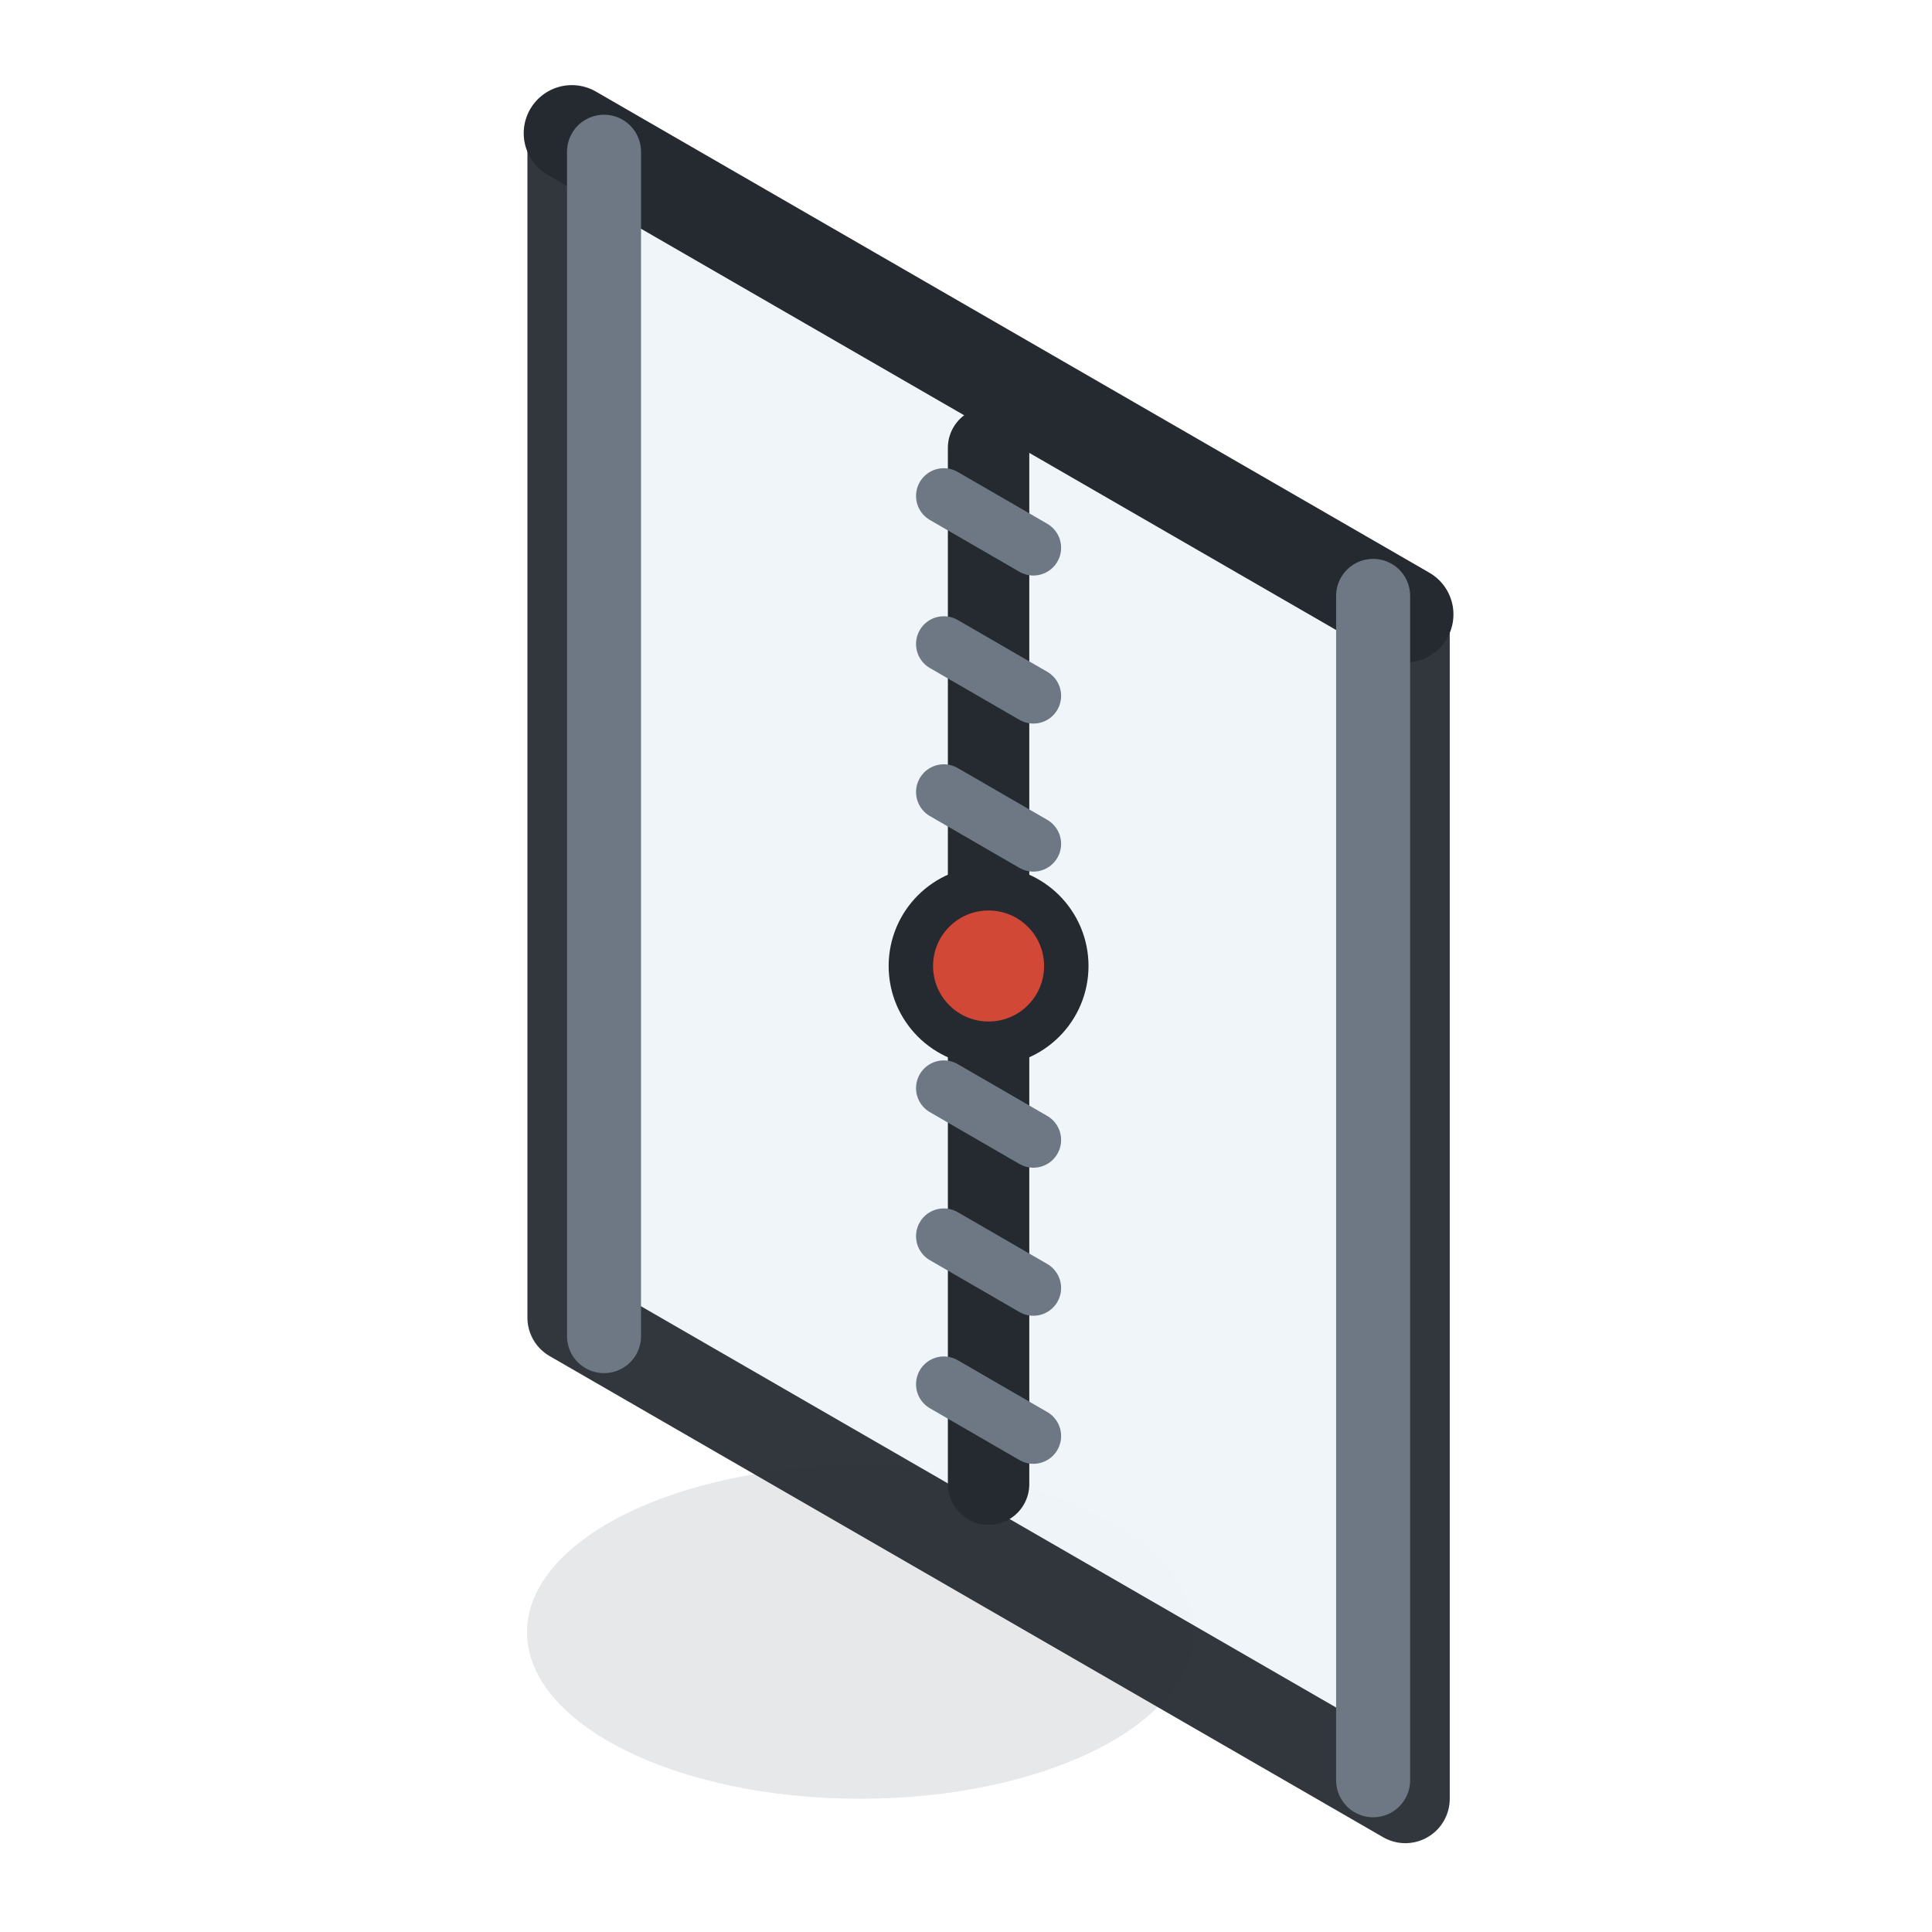
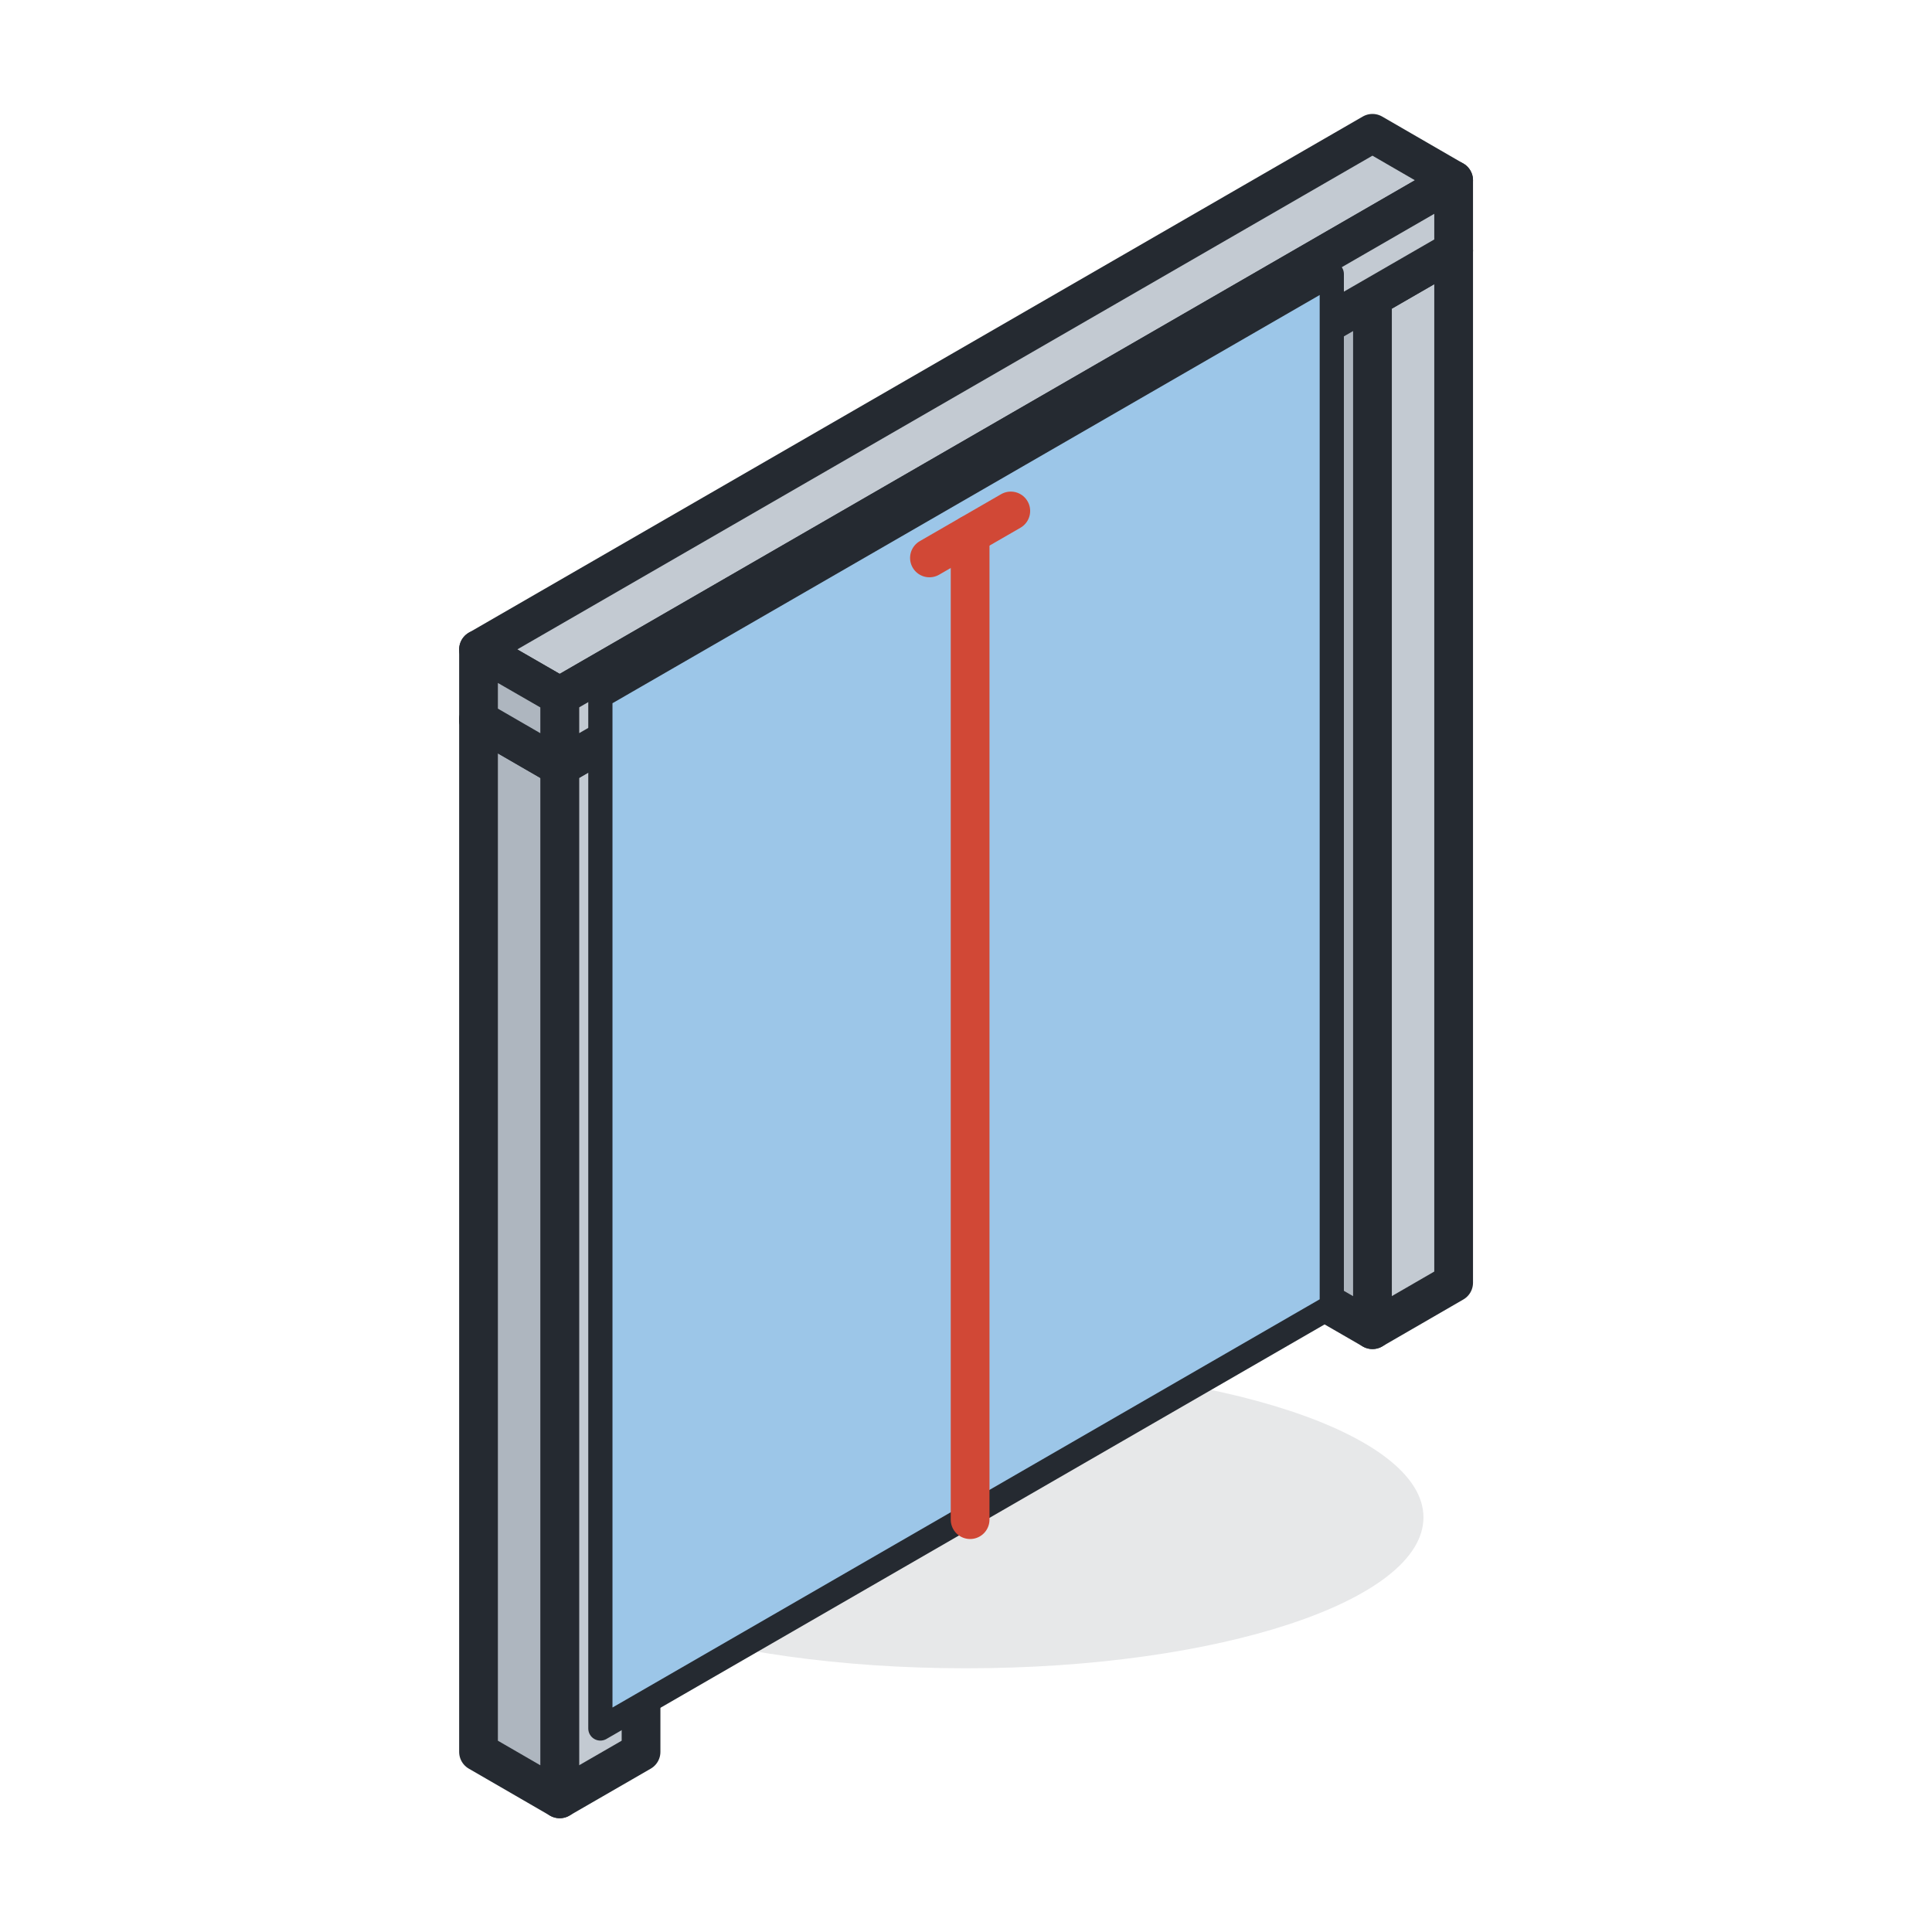
- <svg xmlns="http://www.w3.org/2000/svg" viewBox="-15.45 -35.60 52.20 52.20">
-   <ellipse cx="7.79" cy="8.50" rx="9.00" ry="4.50" fill="#0B1220" opacity="0.10" />
-   <polygon points="0.00,0.00 22.52,13.00 22.52,-19.00 0.00,-32.00" fill="#EFF4F9" stroke="#252A31" stroke-width="2.4" stroke-linejoin="round" opacity="0.94" />
-   <line x1="0.00" y1="-32.00" x2="22.52" y2="-19.00" stroke="#252A31" stroke-width="2.6" stroke-linecap="round" />
-   <line x1="0.87" y1="0.50" x2="0.87" y2="-31.50" stroke="#6E7884" stroke-width="2.0" stroke-linecap="round" />
-   <line x1="21.65" y1="12.50" x2="21.65" y2="-19.50" stroke="#6E7884" stroke-width="2.0" stroke-linecap="round" />
-   <line x1="11.26" y1="4.50" x2="11.26" y2="-23.50" stroke="#252A31" stroke-width="2.2" stroke-linecap="round" />
-   <line x1="10.05" y1="1.80" x2="12.47" y2="3.20" stroke="#6E7884" stroke-width="1.5" stroke-linecap="round" />
-   <line x1="10.05" y1="-2.20" x2="12.47" y2="-0.80" stroke="#6E7884" stroke-width="1.5" stroke-linecap="round" />
-   <line x1="10.05" y1="-6.20" x2="12.47" y2="-4.80" stroke="#6E7884" stroke-width="1.5" stroke-linecap="round" />
-   <line x1="10.05" y1="-10.20" x2="12.47" y2="-8.80" stroke="#6E7884" stroke-width="1.5" stroke-linecap="round" />
-   <line x1="10.05" y1="-14.20" x2="12.47" y2="-12.80" stroke="#6E7884" stroke-width="1.5" stroke-linecap="round" />
-   <line x1="10.05" y1="-18.20" x2="12.47" y2="-16.80" stroke="#6E7884" stroke-width="1.5" stroke-linecap="round" />
-   <line x1="10.05" y1="-22.20" x2="12.47" y2="-20.80" stroke="#6E7884" stroke-width="1.5" stroke-linecap="round" />
-   <circle cx="11.26" cy="-9.50" r="2.1" fill="#D14836" stroke="#252A31" stroke-width="1.2" />
+ <svg xmlns="http://www.w3.org/2000/svg" viewBox="0.14 0.14 119.71 119.71">
+   <ellipse cx="60.00" cy="94.16" rx="28.34" ry="9.35" fill="#0B1220" opacity="0.1" />
+   <polygon points="85.18,12.76 90.21,15.67 85.18,18.57 80.14,15.67" fill="#C3CAD2" stroke="#252A31" stroke-width="2.4" stroke-linejoin="round" />
+   <polygon points="90.21,79.62 85.18,82.53 85.18,18.57 90.21,15.67" fill="#C3CAD2" stroke="#252A31" stroke-width="2.4" stroke-linejoin="round" />
+   <polygon points="80.14,79.62 85.18,82.53 85.18,18.57 80.14,15.67" fill="#AEB6BF" stroke="#252A31" stroke-width="2.4" stroke-linejoin="round" />
+   <polygon points="34.82,41.83 39.86,44.74 34.82,47.65 29.79,44.74" fill="#C3CAD2" stroke="#252A31" stroke-width="2.4" stroke-linejoin="round" />
+   <polygon points="39.86,108.69 34.82,111.60 34.82,47.65 39.86,44.74" fill="#C3CAD2" stroke="#252A31" stroke-width="2.4" stroke-linejoin="round" />
+   <polygon points="29.79,108.69 34.82,111.60 34.82,47.65 29.79,44.74" fill="#AEB6BF" stroke="#252A31" stroke-width="2.4" stroke-linejoin="round" />
+   <polygon points="85.18,8.40 90.21,11.31 34.82,43.28 29.79,40.38" fill="#C3CAD2" stroke="#252A31" stroke-width="2.4" stroke-linejoin="round" />
+   <polygon points="90.21,15.67 34.82,47.65 34.82,43.28 90.21,11.31" fill="#C3CAD2" stroke="#252A31" stroke-width="2.4" stroke-linejoin="round" />
+   <polygon points="29.79,44.74 34.82,47.65 34.82,43.28 29.79,40.38" fill="#AEB6BF" stroke="#252A31" stroke-width="2.4" stroke-linejoin="round" />
+   <polygon points="82.66,81.08 37.34,107.24 37.34,43.28 82.66,17.12" fill="#9CC6E8" stroke="#252A31" stroke-width="1.5" stroke-linejoin="round" />
+   <line x1="60.25" y1="94.30" x2="60.25" y2="33.26" stroke="#D14836" stroke-width="2.4" stroke-linecap="round" />
+   <line x1="62.77" y1="31.80" x2="57.73" y2="34.71" stroke="#D14836" stroke-width="2.4" stroke-linecap="round" />
</svg>
